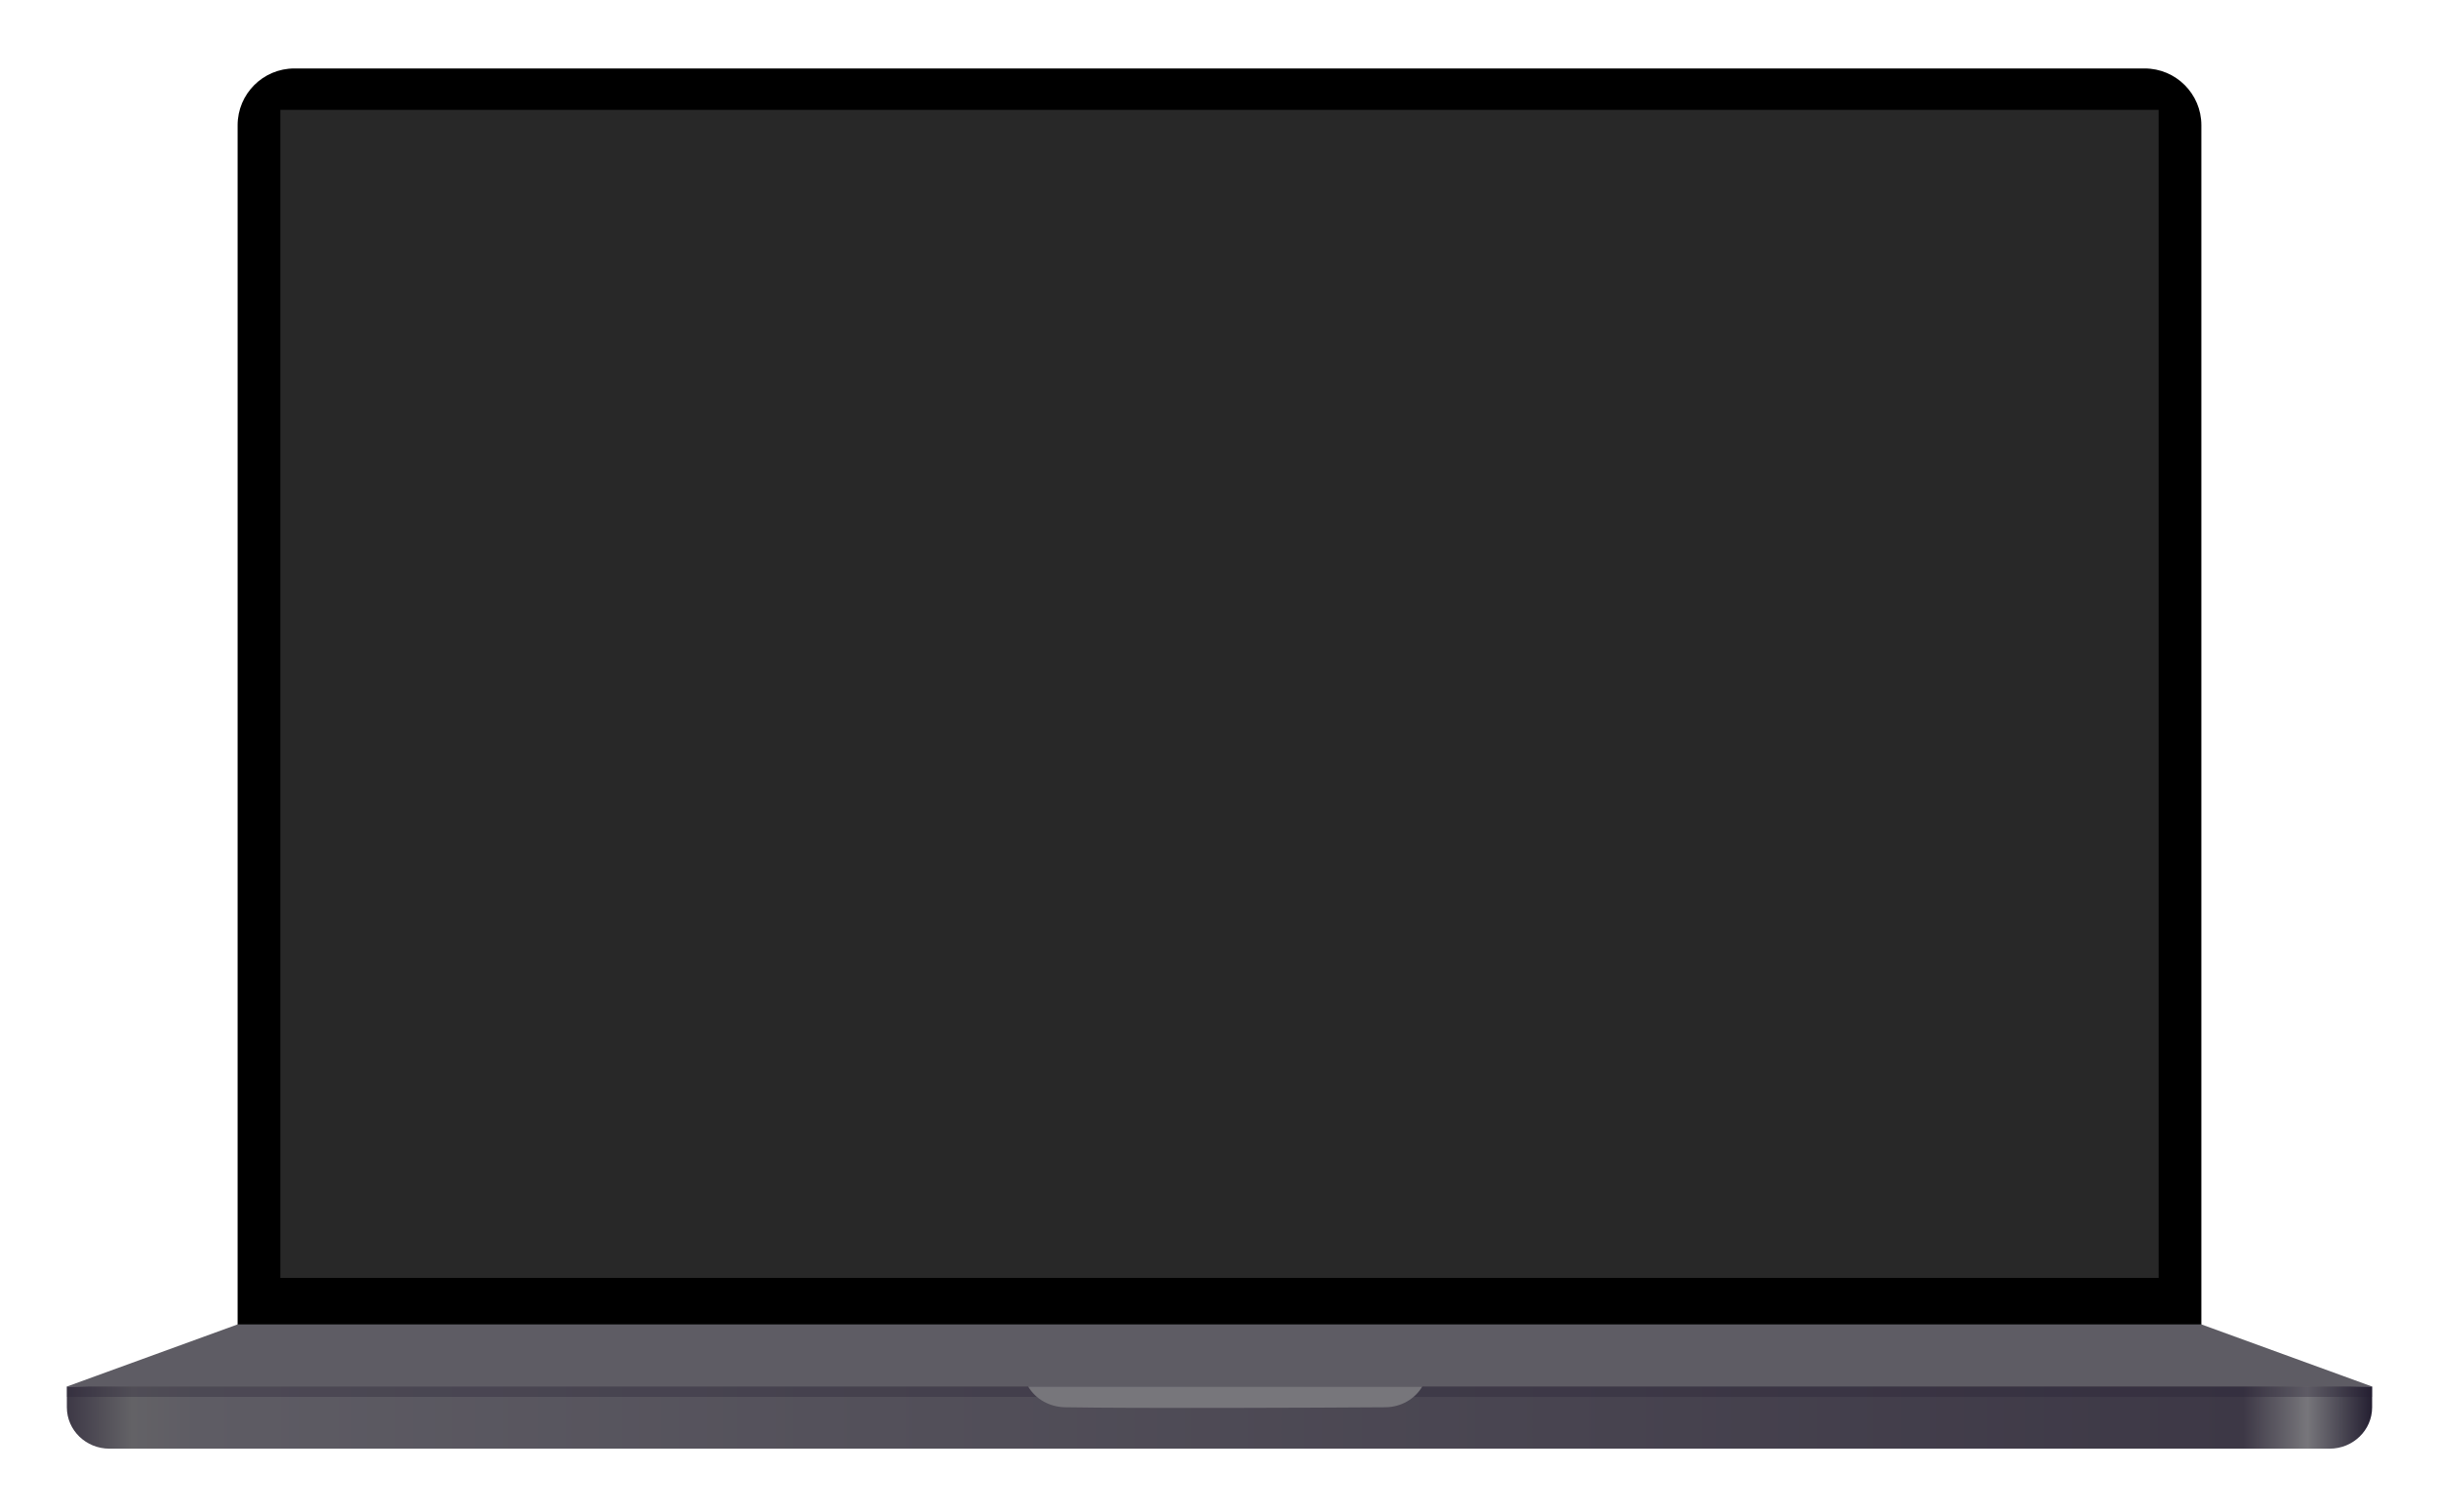
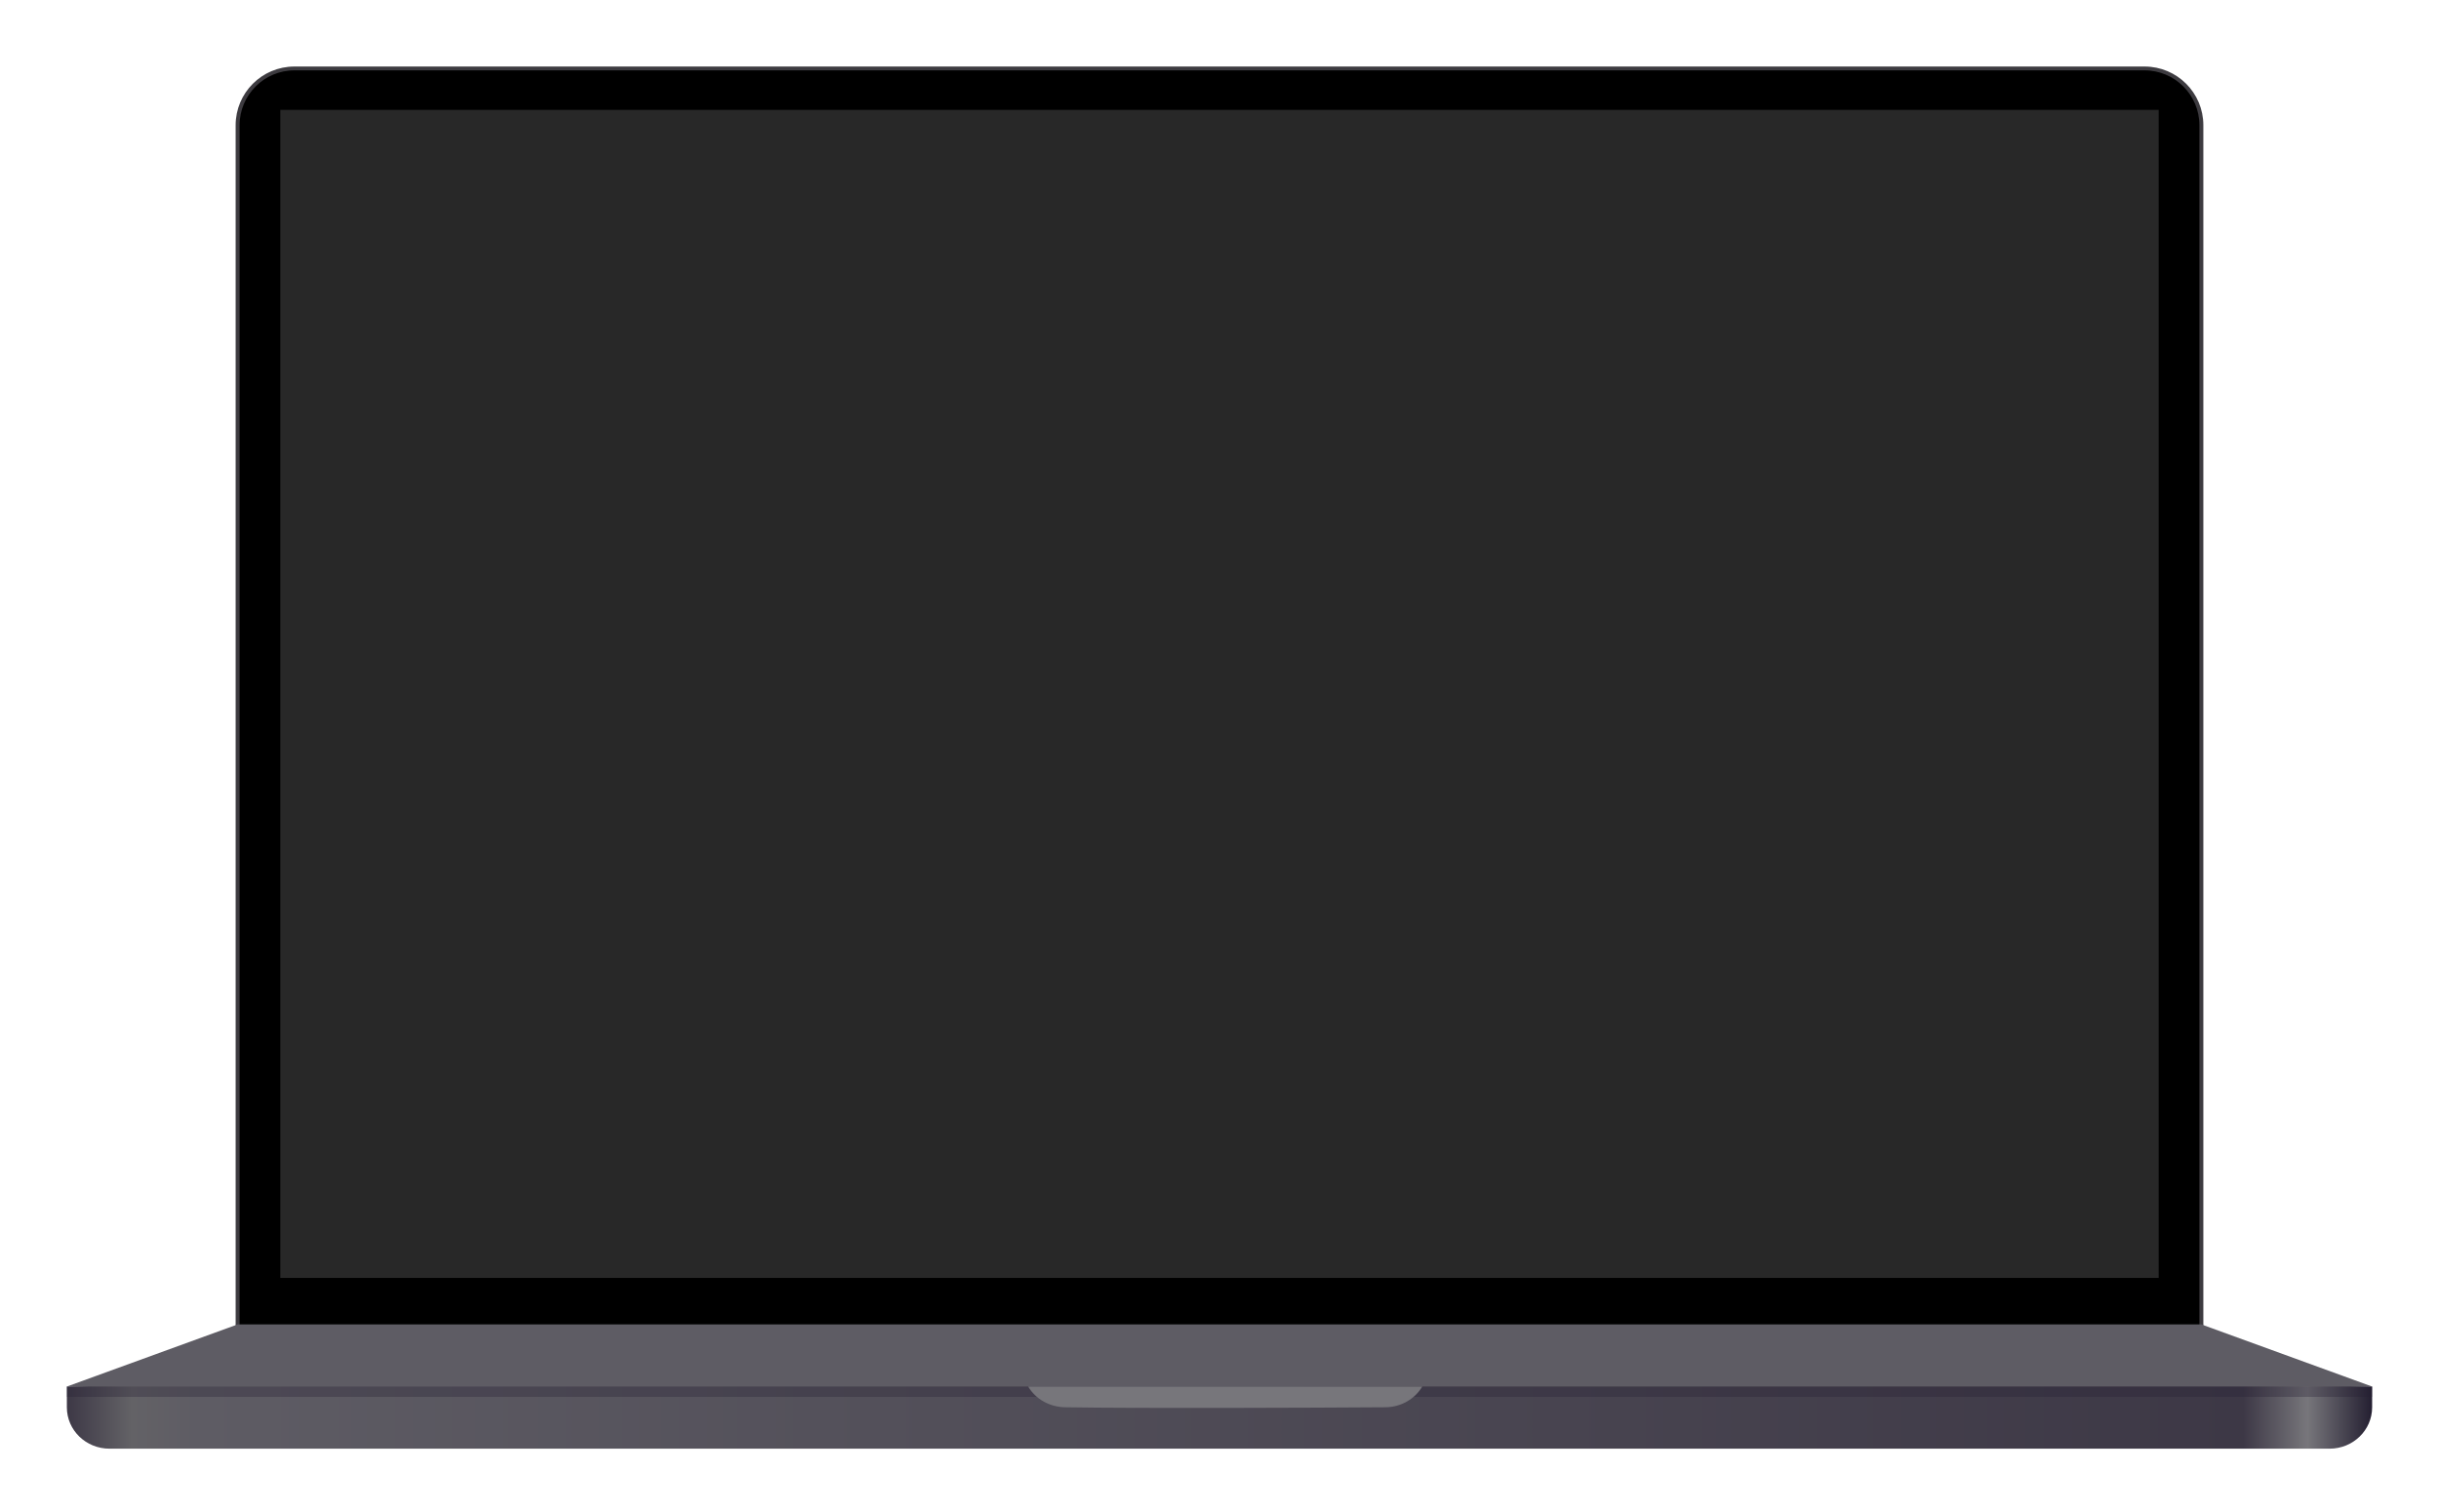
<svg xmlns="http://www.w3.org/2000/svg" xmlns:xlink="http://www.w3.org/1999/xlink" width="500" height="310" viewBox="0 0 132.292 82.021" version="1.1" id="svg6446">
  <defs id="defs6440">
    <filter id="filter62647-5-1-29-3" style="color-interpolation-filters:sRGB">
      <feFlood id="feFlood62637-04-2-75-6" result="flood" flood-color="rgb(0,0,0)" flood-opacity="0.18" />
      <feComposite id="feComposite62639-87-2-64-7" result="composite1" operator="in" in2="SourceGraphic" in="flood" />
      <feGaussianBlur id="feGaussianBlur62641-1-7-63-5" result="blur" stdDeviation="7" in="composite1" />
      <feOffset id="feOffset62643-7-7-7-3" result="offset" dy="6" dx="0" />
      <feComposite id="feComposite62645-2-9-9-5" result="fbSourceGraphic" operator="over" in2="offset" in="SourceGraphic" />
      <feColorMatrix id="feColorMatrix62793-7-1-7-6" values="0 0 0 -1 0 0 0 0 -1 0 0 0 0 -1 0 0 0 0 1 0" in="fbSourceGraphic" result="fbSourceGraphicAlpha" />
      <feFlood in="fbSourceGraphic" result="flood" flood-color="rgb(0,0,0)" flood-opacity="0.349" id="feFlood62795-2-4-49-2" />
      <feComposite result="composite1" operator="in" in="flood" id="feComposite62797-26-04-17-9" in2="fbSourceGraphic" />
      <feGaussianBlur result="blur" stdDeviation="3.5" in="composite1" id="feGaussianBlur62799-1-7-0-1" />
      <feOffset result="offset" dy="3" dx="0" id="feOffset62801-06-8-6-2" />
      <feComposite result="composite2" operator="over" in="fbSourceGraphic" id="feComposite62803-1-7-0-7" in2="offset" />
    </filter>
    <filter height="4.059" y="-1.529" width="1.17" x="-0.085" id="filter3794-0" style="color-interpolation-filters:sRGB">
      <feGaussianBlur id="feGaussianBlur3796-9" stdDeviation="15.292" />
    </filter>
    <linearGradient xlink:href="#linearGradient3731" id="linearGradient5670" gradientUnits="userSpaceOnUse" gradientTransform="translate(70,10)" x1="3520" y1="1490" x2="3952" y2="1490" />
    <linearGradient id="linearGradient3731">
      <stop style="stop-color:#3d3846;stop-opacity:1" offset="0" id="stop3719" />
      <stop id="stop3721" offset="0.028" style="stop-color:#636266;stop-opacity:1" />
      <stop style="stop-color:#5e5c64;stop-opacity:1" offset="0.056" id="stop3723" />
      <stop id="stop3725" offset="0.944" style="stop-color:#3d3846;stop-opacity:1" />
      <stop style="stop-color:#77767b;stop-opacity:1" offset="0.972" id="stop3727" />
      <stop style="stop-color:#241f31;stop-opacity:1" offset="1" id="stop3729" />
    </linearGradient>
  </defs>
  <g transform="matrix(0.2894411,0,0,0.2809087,725.4197,-600.641)" id="g3709-1" style="stroke-width:1.35">
    <g id="g3705-8" transform="translate(-6083.748,911.9644)" style="stroke-width:1.35">
-       <rect style="fill:#000000;fill-opacity:1;stroke-width:2.703;stroke-linecap:round;stroke-linejoin:round" id="rect3691-9" width="368" height="259" x="3622" y="1239.461" rx="10.638" ry="10.961" />
+       <rect style="fill:#000000;fill-opacity:1;stroke-width:0.742;stroke-linecap:round;stroke-linejoin:round;stroke:#3d3b40;stroke-miterlimit:4;stroke-dasharray:none;stroke-opacity:1" id="rect3691-9" width="368" height="259" x="3622" y="1239.461" rx="10.638" ry="10.961" />
      <path style="fill:#5e5c64;stroke:none;stroke-width:1.35px;stroke-linecap:butt;stroke-linejoin:miter;stroke-opacity:1" d="m 3590,1494 32,-12 h 368 l 32,12 -216,6 z" id="path3693-2" />
      <path d="m 3590,1494 v 4 c 0,4.432 3.568,8 8,8 h 416 c 4.432,0 8,-3.568 8,-8 v -4 z" style="fill:url(#linearGradient5670);fill-opacity:1;stroke-width:1.828;stroke-linecap:round;stroke-linejoin:round" id="path3697-0" />
      <path id="path3699-2" style="opacity:0.308;fill:#241f31;fill-opacity:1;stroke-width:1.828;stroke-linecap:round;stroke-linejoin:round" d="m 3590,2094 v 2 h 432 v -2 z" transform="translate(0,-600)" />
      <path d="m 3770.145,1494 c 1.38,2.393 3.957,3.947 6.928,4 13.333,0.236 46.667,0.1 60,0 2.971,-0.022 5.548,-1.607 6.928,-4 z" style="fill:#77767b;fill-opacity:1;stroke:none;stroke-width:2.7;stroke-linecap:round;stroke-linejoin:round" id="path3701-3" />
      <circle style="opacity:1;fill:#77767b;fill-opacity:1;stroke:none;stroke-width:2.7;stroke-linecap:round;stroke-linejoin:round" id="circle3703-7" cx="3806" cy="1250.5" r="1.5" />
    </g>
    <rect y="2159.425" x="-2453.748" height="225.562" width="352" id="rect3717-5" style="opacity:1;vector-effect:none;fill:#282828;fill-opacity:1;stroke:none;stroke-width:0.004;stroke-linecap:square;stroke-linejoin:round;stroke-miterlimit:4;stroke-dasharray:none;stroke-dashoffset:0;stroke-opacity:1" />
  </g>
</svg>
